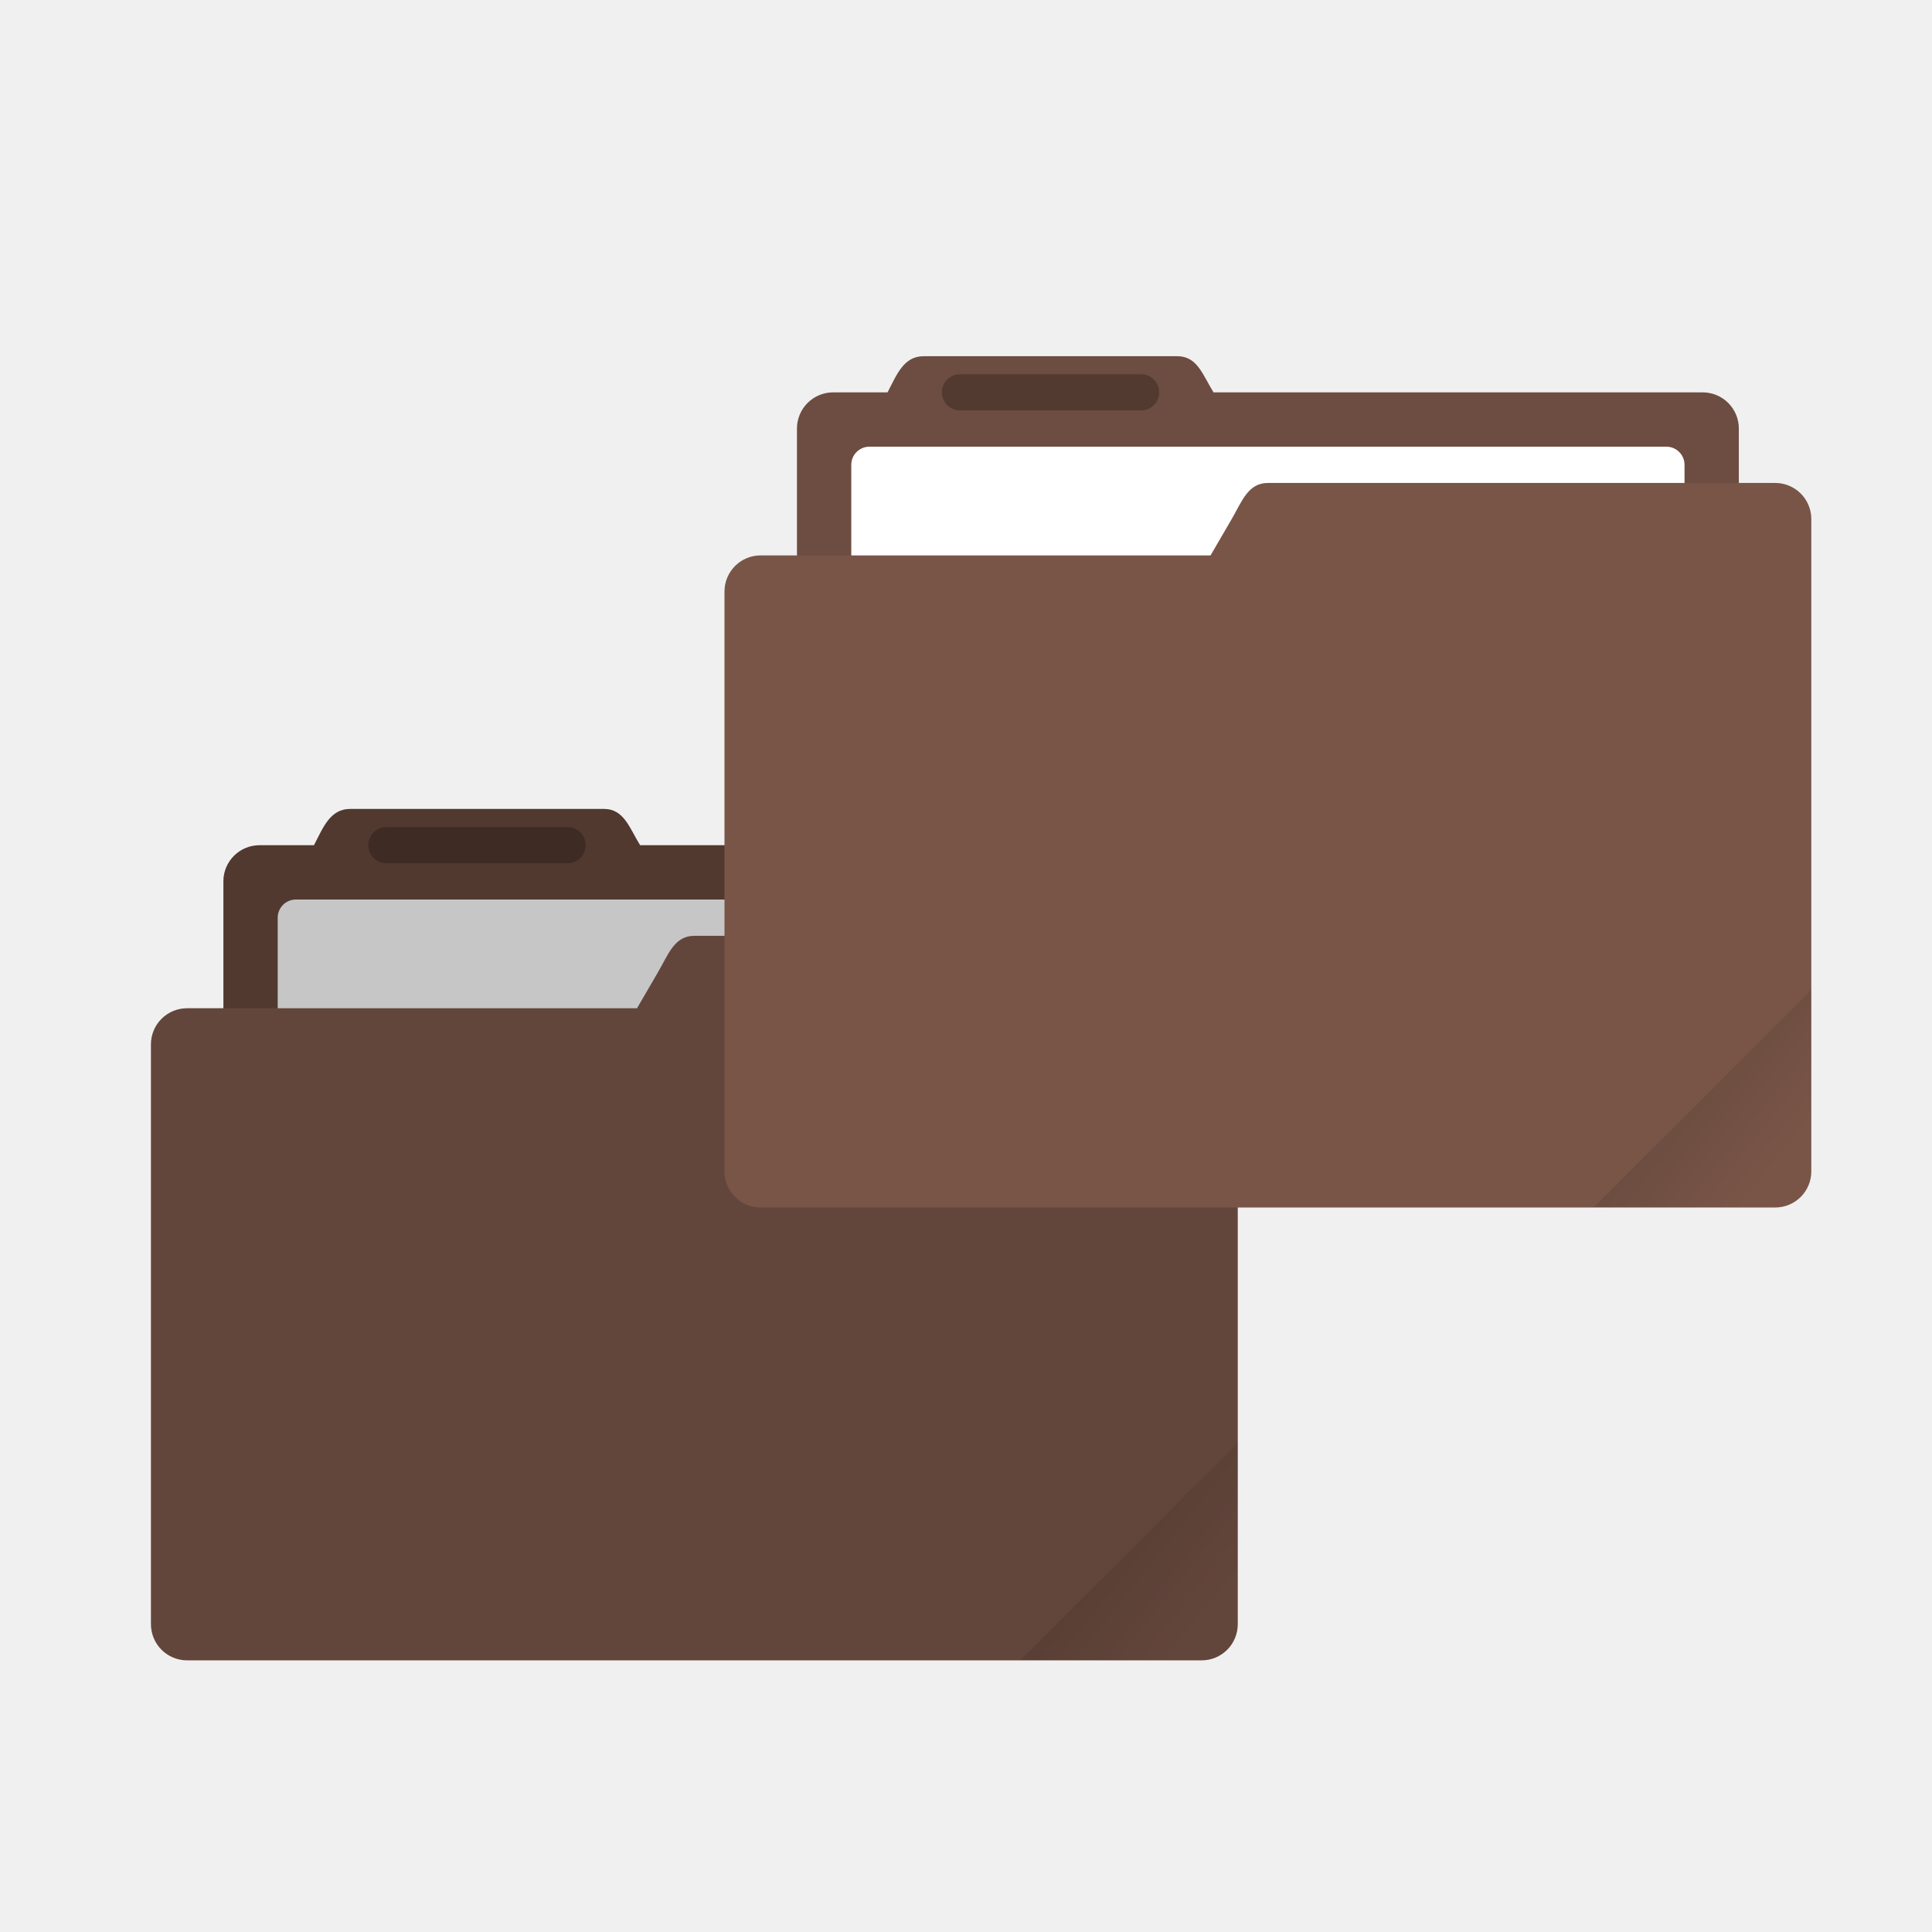
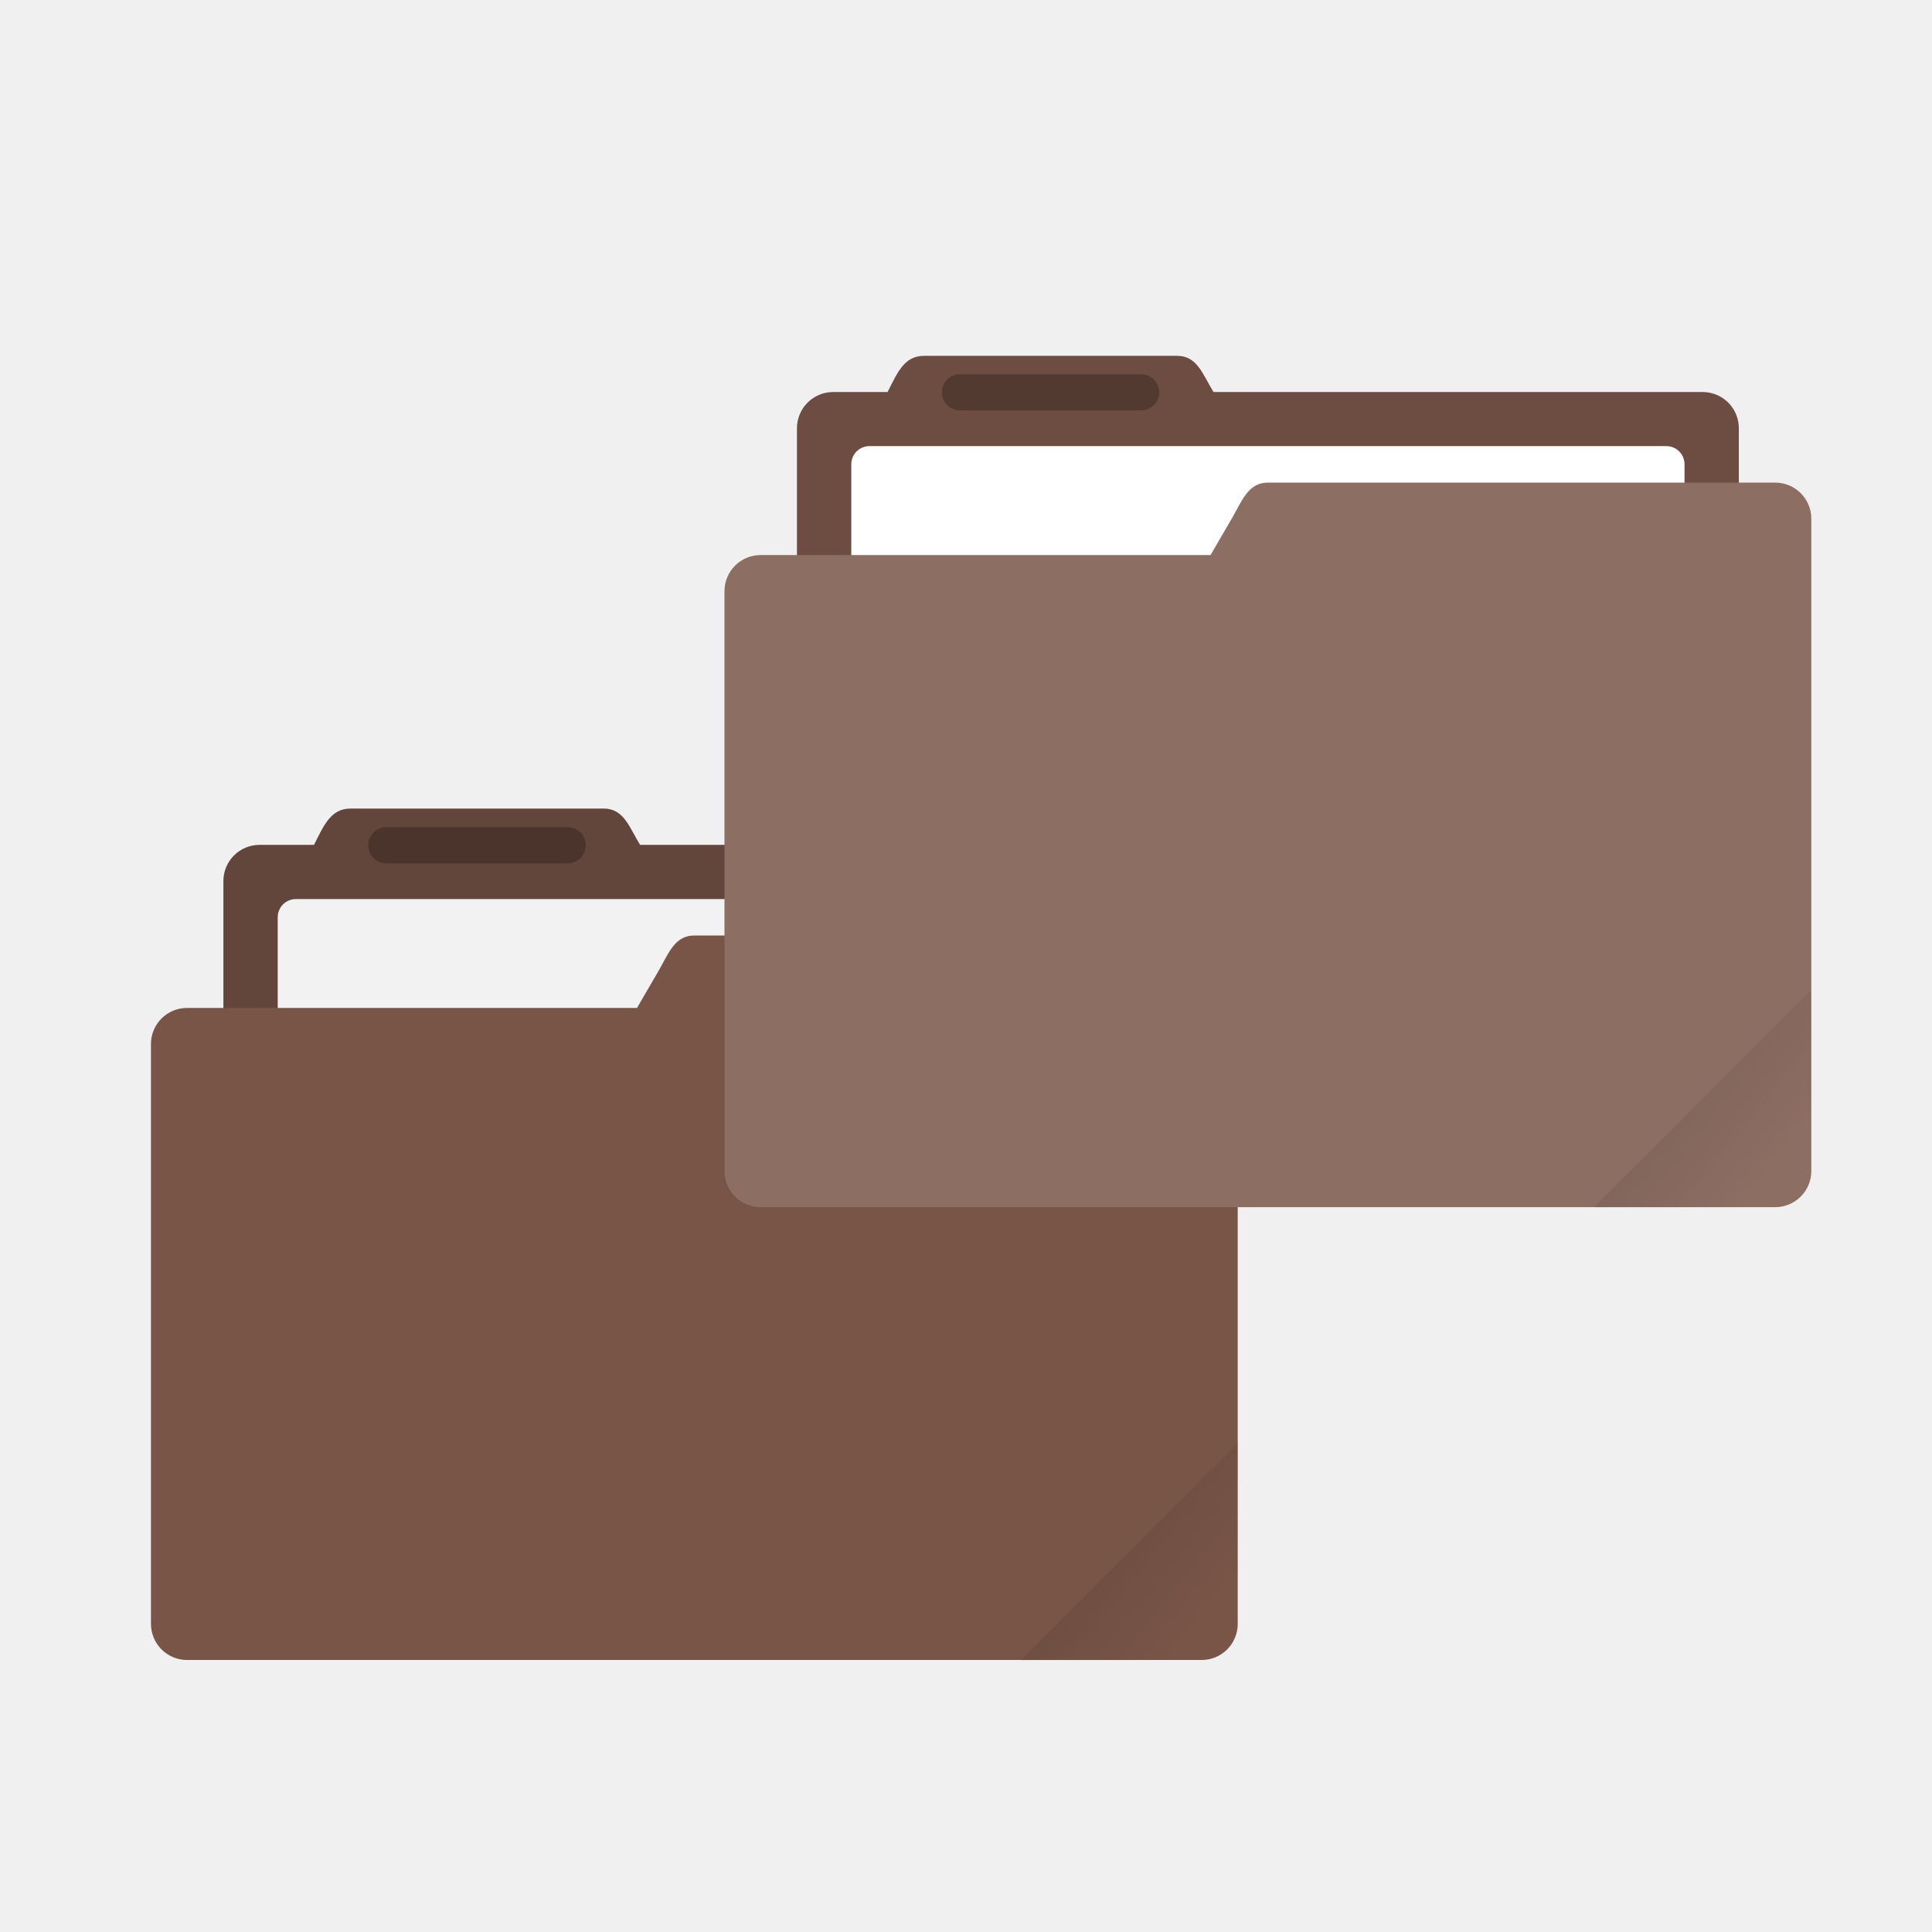
<svg xmlns="http://www.w3.org/2000/svg" xmlns:xlink="http://www.w3.org/1999/xlink" width="64" height="64" version="1.1" viewBox="0 0 16.933 16.933">
  <defs>
    <linearGradient id="a">
      <stop offset="0" />
      <stop stop-opacity="0" offset="1" />
    </linearGradient>
-     <clipPath id="b">
-       <rect transform="rotate(45)" x=".529" y="285.36" width="15.875" height="9.525" ry=".529" fill="#795548" stroke-opacity=".196" stroke-width=".251" paint-order="markers stroke fill" />
-     </clipPath>
-     <linearGradient id="c" x1="-197.1" x2="-196.91" y1="217.68" y2="219.36" gradientUnits="userSpaceOnUse" xlink:href="#a" />
+     <linearGradient id="c-3" x1="-197.1" x2="-196.91" y1="217.68" y2="219.37" gradientTransform="matrix(.42426 -.42426 .42426 .42426 1.0061 -162.38)" gradientUnits="userSpaceOnUse" xlink:href="#a" />
+     <linearGradient id="d-5" x1="-197.1" x2="-196.91" y1="217.68" y2="219.37" gradientTransform="matrix(.42426 -.42426 .42426 .42426 6.0325 -166.35)" gradientUnits="userSpaceOnUse" xlink:href="#a" />
  </defs>
-   <path d="m3.07 7.09c-0.177 0-0.237 0.162-0.318 0.318h-0.477a0.317 0.317 0 0 0-0.317 0.317v3.175c0 0.176 0.142 0.318 0.317 0.318h7.62a0.317 0.317 0 0 0 0.318-0.318v-3.175a0.317 0.317 0 0 0-0.318-0.317h-4.285c-0.093-0.15-0.141-0.318-0.317-0.318z" fill="#795548" style="paint-order:markers stroke fill" />
-   <path d="m3.07 7.09c-0.177 0-0.237 0.162-0.318 0.318h-0.477a0.317 0.317 0 0 0-0.317 0.317v3.175c0 0.176 0.142 0.318 0.317 0.318h7.62a0.317 0.317 0 0 0 0.318-0.318v-3.175a0.317 0.317 0 0 0-0.318-0.317h-4.285c-0.093-0.15-0.141-0.318-0.317-0.318z" opacity=".18" style="paint-order:markers stroke fill" />
-   <rect x="2.434" y="7.884" width="7.303" height="3.016" ry=".159" fill="#f2f2f2" style="paint-order:markers stroke fill" />
-   <path d="m6.085 8.202c-0.175 0-0.228 0.165-0.317 0.317l-0.185 0.318h-3.943a0.316 0.316 0 0 0-0.317 0.317v5.08c0 0.176 0.141 0.318 0.317 0.318h8.89a0.316 0.316 0 0 0 0.318-0.318v-5.715a0.316 0.316 0 0 0-0.317-0.317z" fill="#795548" style="paint-order:markers stroke fill" />
-   <rect x="3.228" y="7.249" width="1.905" height=".317" ry=".159" opacity=".25" style="paint-order:stroke markers fill" />
-   <rect transform="matrix(.42426 -.42426 .42426 .42426 1.0061 -162.38)" x="-199.59" y="217.87" width="5.292" height="4.762" ry=".132" clip-path="url(#b)" fill="url(#c)" opacity=".1" style="paint-order:stroke markers fill" />
-   <path d="m8.096 3.122c-0.176 0-0.236 0.161-0.317 0.317h-0.477a0.317 0.317 0 0 0-0.317 0.318v3.175c0 0.176 0.142 0.317 0.317 0.317h7.62a0.317 0.317 0 0 0 0.318-0.317v-3.175a0.317 0.317 0 0 0-0.318-0.318h-4.286c-0.093-0.149-0.141-0.317-0.317-0.317z" fill="#795548" style="paint-order:markers stroke fill" />
-   <path d="m8.096 3.122c-0.176 0-0.236 0.161-0.317 0.317h-0.477a0.317 0.317 0 0 0-0.317 0.318v3.175c0 0.176 0.142 0.317 0.317 0.317h7.62a0.317 0.317 0 0 0 0.318-0.317v-3.175a0.317 0.317 0 0 0-0.318-0.318h-4.286c-0.093-0.149-0.141-0.317-0.317-0.317z" opacity=".1" style="paint-order:markers stroke fill" />
-   <rect x="7.461" y="3.915" width="7.303" height="3.016" ry=".159" fill="#ffffff" style="paint-order:markers stroke fill" />
-   <path transform="scale(.26458)" d="m11.604 26.797c-0.669 0-0.895 0.614-1.201 1.203h-1.805a1.198 1.198 0 0 0-1.197 1.197v4.203h-1.201a1.194 1.194 0 0 0-1.199 1.197v19.201c0 0.665 0.534 1.201 1.199 1.201h33.6a1.194 1.194 0 0 0 1.203-1.201v-21.6a1.194 1.194 0 0 0-1.199-1.199h-1.201v-1.803a1.198 1.198 0 0 0-1.203-1.197h-16.195c-0.351-0.567-0.532-1.203-1.197-1.203h-8.402z" opacity=".18" stroke-width="3.78" style="paint-order:markers stroke fill" />
-   <path d="m11.112 4.233c-0.175 0-0.228 0.165-0.317 0.317l-0.185 0.318h-3.943a0.316 0.316 0 0 0-0.317 0.317v5.08c0 0.177 0.141 0.318 0.317 0.318h8.89a0.316 0.316 0 0 0 0.318-0.317v-5.716a0.316 0.316 0 0 0-0.317-0.317z" fill="#795548" style="paint-order:markers stroke fill" />
-   <path d="m11.113 4.233c-0.176 0-0.23 0.165-0.318 0.317l-0.185 0.318h-3.943a0.316 0.316 0 0 0-0.317 0.317v5.08c0 0.177 0.141 0.318 0.317 0.318h8.89a0.316 0.316 0 0 0 0.318-0.317v-5.716a0.316 0.316 0 0 0-0.317-0.317z" fill="#795548" opacity=".15" style="paint-order:markers stroke fill" />
-   <rect x="8.255" y="3.28" width="1.905" height=".317" ry=".159" opacity=".25" style="paint-order:stroke markers fill" />
-   <rect transform="matrix(.42426 -.42426 .42426 .42426 6.0325 -166.35)" x="-199.59" y="217.87" width="5.292" height="4.762" ry=".132" clip-path="url(#b)" fill="url(#c)" opacity=".1" style="paint-order:stroke markers fill" />
+   <g transform="translate(0 -280.07)">
+     <path d="M3.07 287.157c-.177 0-.237.162-.318.318h-.477a.317.317 0 0 0-.317.317v3.175c0 .176.142.318.317.318h7.62a.317.317 0 0 0 .318-.318v-3.175a.317.317 0 0 0-.318-.317H5.61c-.093-.15-.141-.318-.317-.318z" fill="#795548" paint-order="markers stroke fill" />
+     <path d="M3.07 287.157c-.177 0-.237.162-.318.318h-.477a.317.317 0 0 0-.317.317v3.175c0 .176.142.318.317.318h7.62a.317.317 0 0 0 .318-.318v-3.175a.317.317 0 0 0-.318-.317H5.61c-.093-.15-.141-.318-.317-.318z" opacity=".18" paint-order="markers stroke fill" />
+     <rect x="2.434" y="287.95" width="7.303" height="3.016" ry=".159" fill="#f2f2f2" paint-order="markers stroke fill" />
+     <path d="M6.085 288.269c-.175 0-.228.165-.317.317l-.185.318H1.64a.316.316 0 0 0-.317.317v5.08c0 .176.141.318.317.318h8.89a.316.316 0 0 0 .318-.318v-5.715a.316.316 0 0 0-.317-.317H6.085z" fill="#795548" paint-order="markers stroke fill" />
+     <rect x="3.228" y="287.32" width="1.905" height=".317" ry=".159" opacity=".25" paint-order="stroke markers fill" />
+     <path d="M8.096 283.189c-.176 0-.236.161-.317.317h-.477a.317.317 0 0 0-.317.318v3.175c0 .176.142.317.317.317h7.62a.317.317 0 0 0 .318-.317v-3.175a.317.317 0 0 0-.318-.318h-4.286c-.093-.149-.141-.317-.317-.317z" fill="#795548" paint-order="markers stroke fill" />
+     <path d="M8.096 283.189c-.176 0-.236.161-.317.317h-.477a.317.317 0 0 0-.317.318v3.175c0 .176.142.317.317.317h7.62a.317.317 0 0 0 .318-.317v-3.175a.317.317 0 0 0-.318-.318h-4.286c-.093-.149-.141-.317-.317-.317z" opacity=".1" paint-order="markers stroke fill" />
+     <rect x="7.461" y="283.98" width="7.303" height="3.016" ry=".159" fill="#fff" paint-order="markers stroke fill" />
+     <path d="M11.112 284.3c-.175 0-.228.165-.317.317l-.185.318H6.667a.316.316 0 0 0-.317.317v5.08c0 .177.141.318.317.318h8.89a.316.316 0 0 0 .318-.317v-5.716a.316.316 0 0 0-.317-.317h-4.446z" fill="#795548" paint-order="markers stroke fill" />
+     <path d="M11.113 284.3c-.176 0-.23.165-.318.317l-.185.318H6.667a.316.316 0 0 0-.317.317v5.08c0 .177.141.318.317.318h8.89a.316.316 0 0 0 .318-.317v-5.716a.316.316 0 0 0-.317-.317z" fill="#fff" opacity=".15" paint-order="markers stroke fill" />
+     <rect x="8.255" y="283.35" width="1.905" height=".317" ry=".159" opacity=".25" paint-order="stroke markers fill" />
+   </g>
+   <path d="m10.848 12.647-1.905 1.905h1.588c0.176 0 0.317-0.142 0.317-0.318z" fill="url(#c-3)" opacity=".08" stroke-width=".6" />
+   <path d="m15.875 8.677-1.905 1.905h1.588c0.176 0 0.317-0.142 0.317-0.318z" fill="url(#d-5)" opacity=".08" stroke-width=".6" />
</svg>
